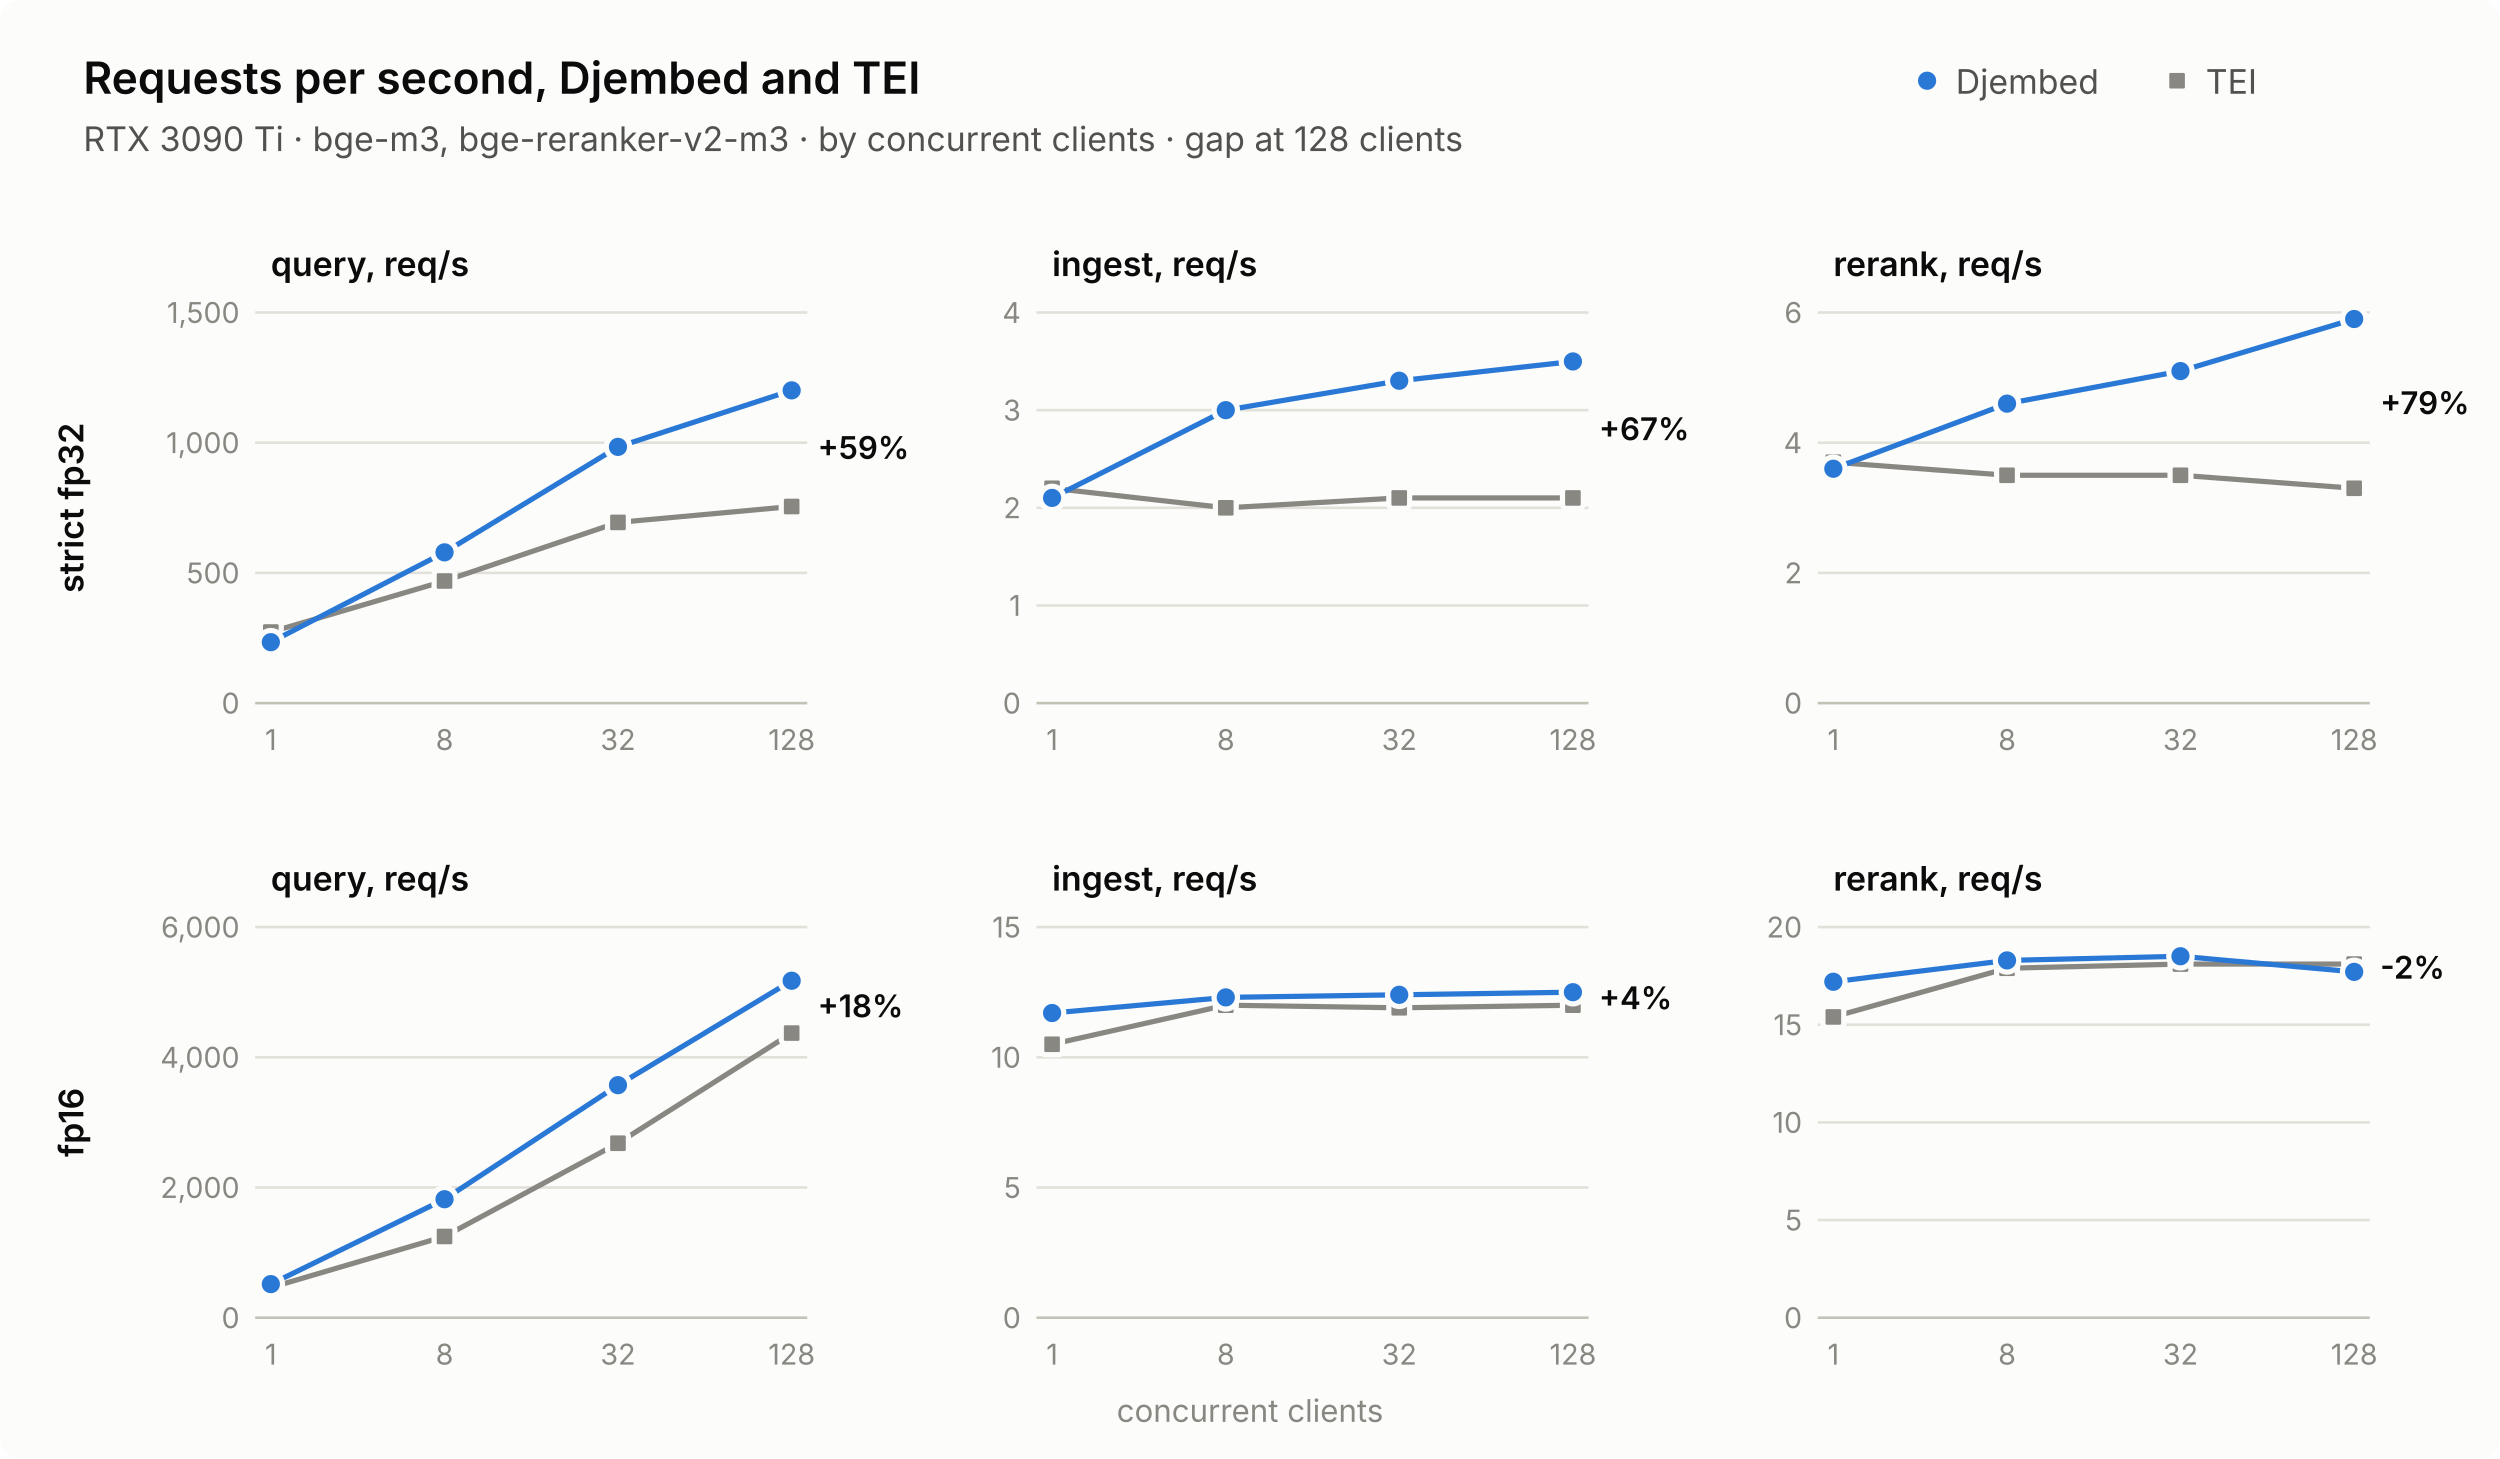
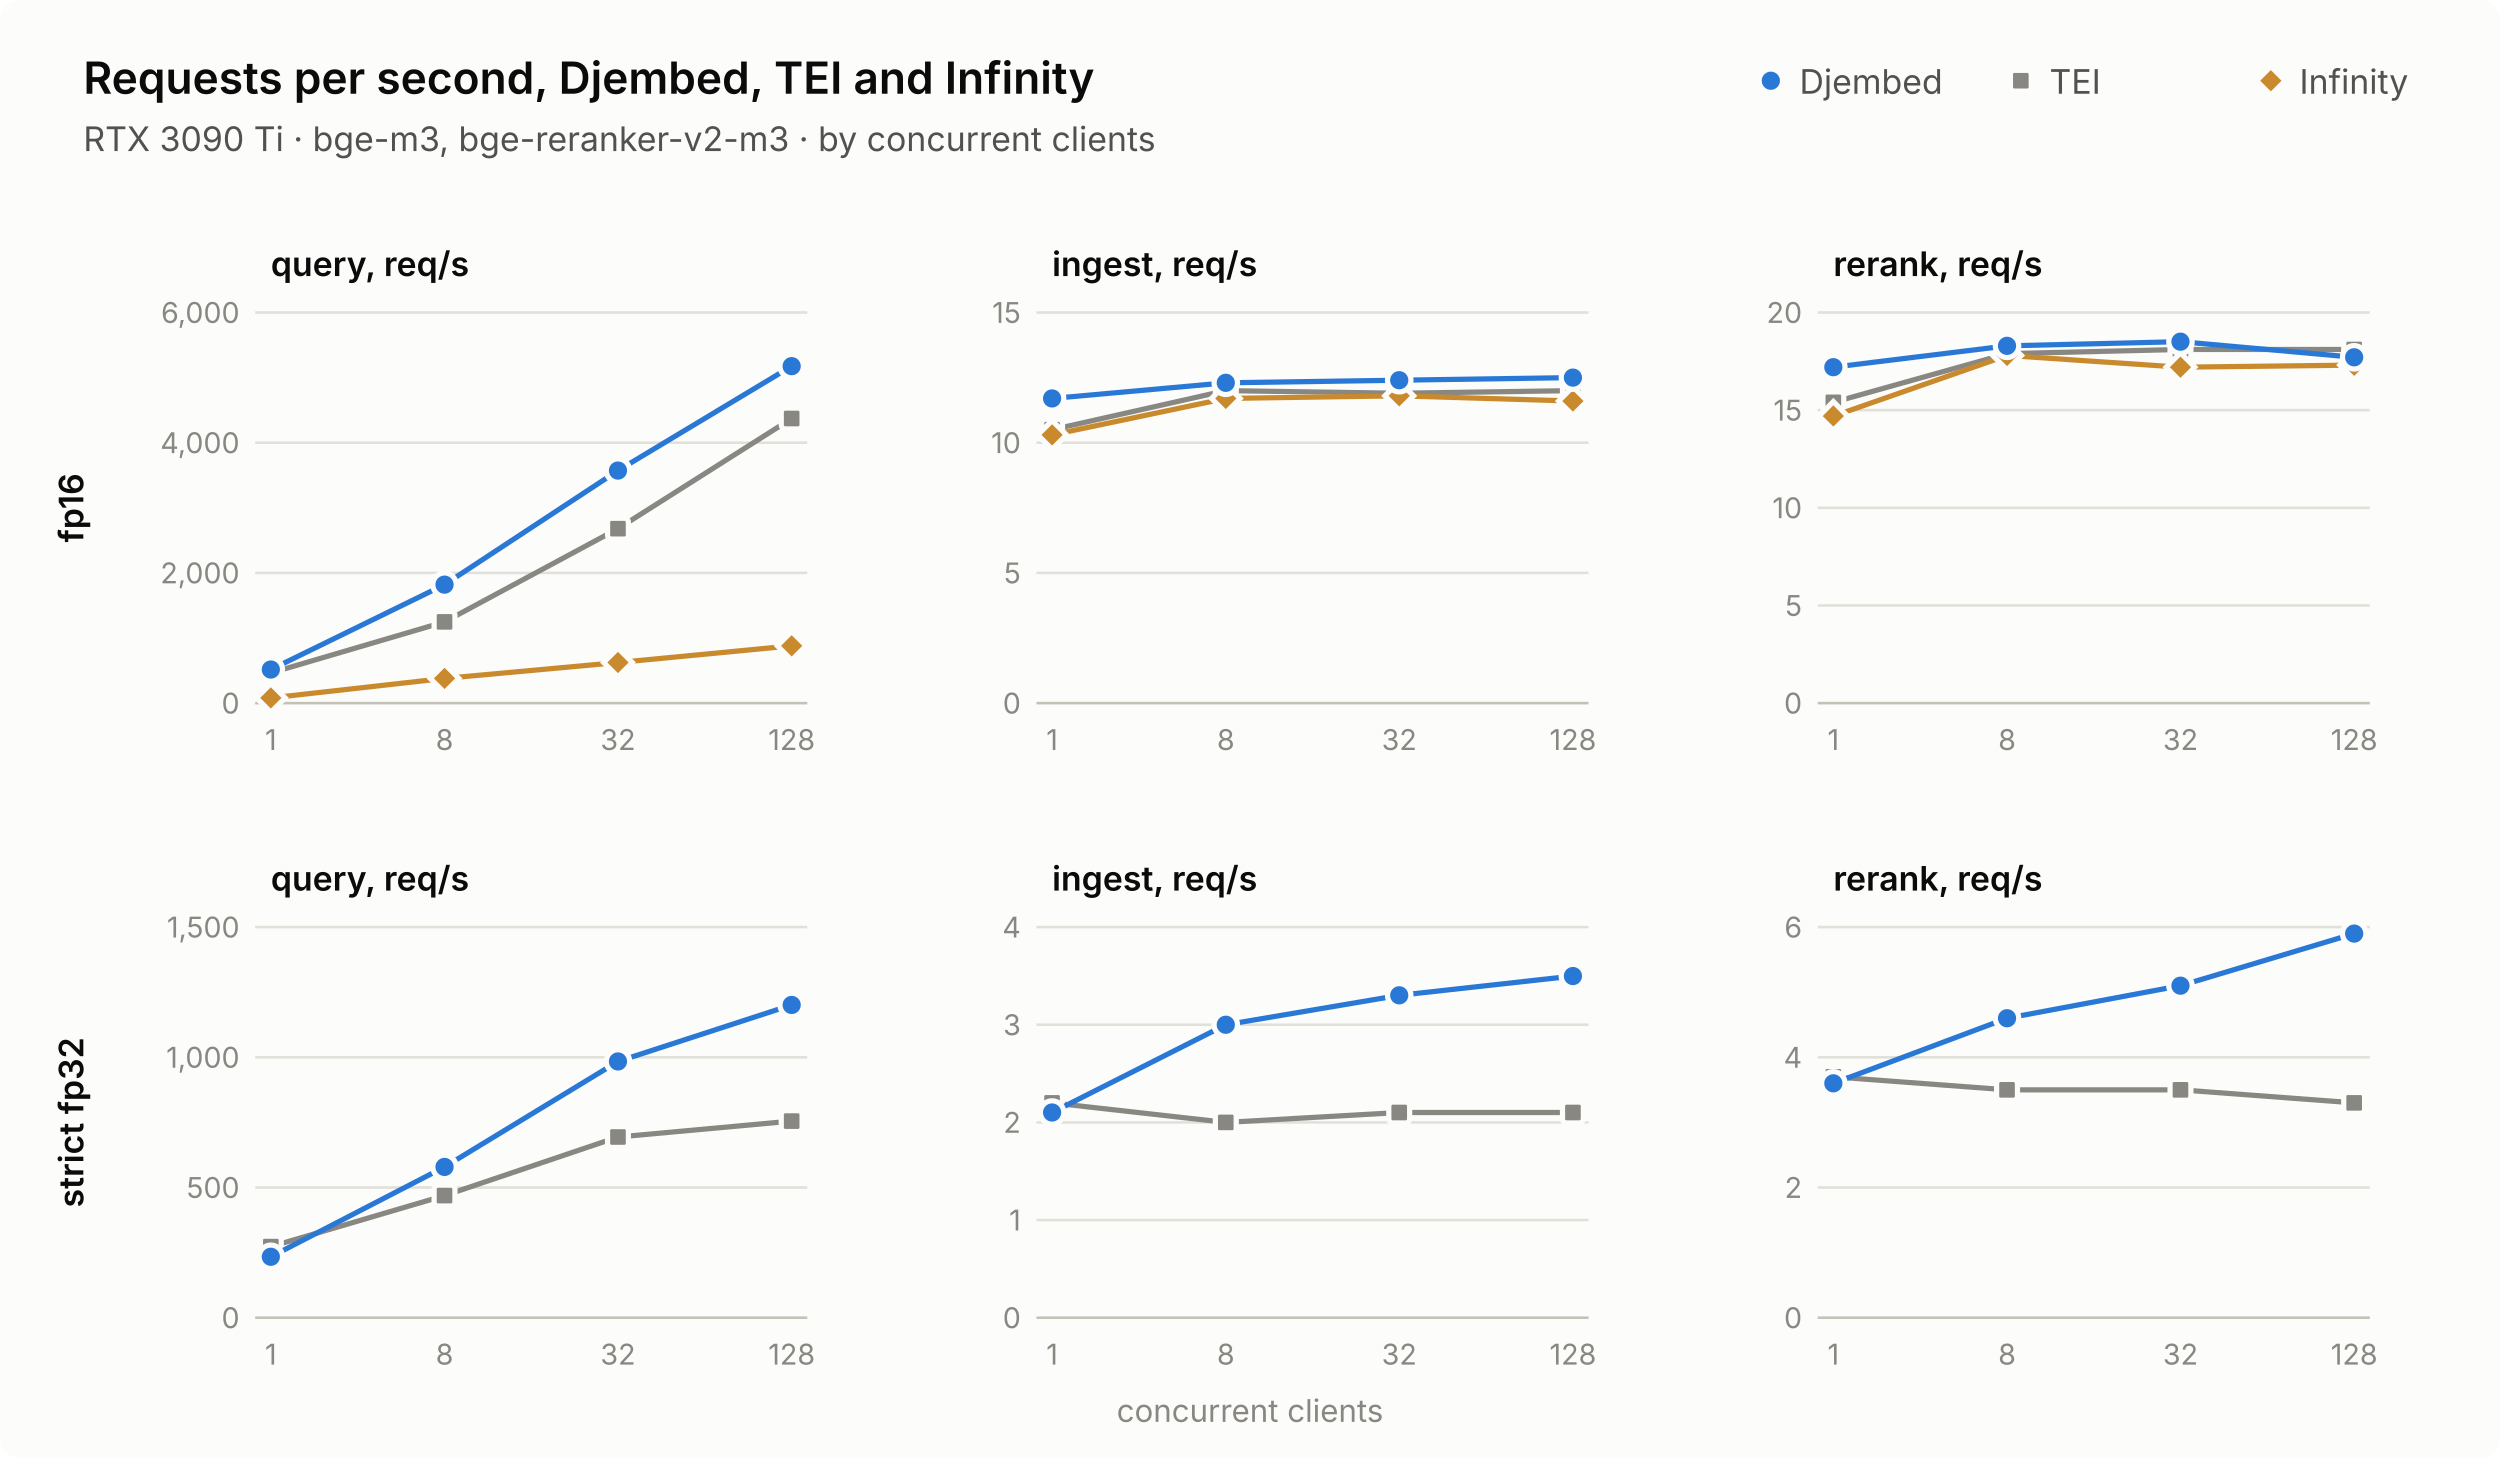
<svg xmlns="http://www.w3.org/2000/svg" width="960" height="560" viewBox="0 0 960 560" role="img" aria-labelledby="title desc">
  <rect width="960" height="560" rx="8" fill="#fcfcfb" />
-   <text x="32" y="36" font-family="system-ui, -apple-system, Segoe UI, sans-serif" font-size="17" font-weight="600" fill="#0b0b0b">Requests per second, Djembed and TEI</text>
-   <text x="32" y="58" font-family="system-ui, -apple-system, Segoe UI, sans-serif" font-size="13" fill="#52514e">RTX 3090 Ti · bge-m3, bge-reranker-v2-m3 · by concurrent clients · gap at 128 clients</text>
-   <circle cx="740.0" cy="31.0" r="4.5" fill="#2a78d6" stroke="#fcfcfb" stroke-width="2" />
-   <text x="751" y="36" font-family="system-ui, -apple-system, Segoe UI, sans-serif" font-size="13" fill="#52514e">Djembed</text>
-   <rect x="832.0" y="27.0" width="8" height="8" rx="1.5" fill="#898781" stroke="#fcfcfb" stroke-width="2" />
-   <text x="847" y="36" font-family="system-ui, -apple-system, Segoe UI, sans-serif" font-size="13" fill="#52514e">TEI</text>
-   <text x="32" y="195.0" font-family="system-ui, -apple-system, Segoe UI, sans-serif" font-size="13" font-weight="600" fill="#0b0b0b" transform="rotate(-90 32 195.0)" text-anchor="middle">strict fp32</text>
+   <text x="32" y="36" font-family="system-ui, -apple-system, Segoe UI, sans-serif" font-size="17" font-weight="600" fill="#0b0b0b">Requests per second, Djembed, TEI and Infinity</text>
+   <text x="32" y="58" font-family="system-ui, -apple-system, Segoe UI, sans-serif" font-size="13" fill="#52514e">RTX 3090 Ti · bge-m3, bge-reranker-v2-m3 · by concurrent clients</text>
+   <circle cx="680.0" cy="31.0" r="4.5" fill="#2a78d6" stroke="#fcfcfb" stroke-width="2" />
+   <text x="691" y="36" font-family="system-ui, -apple-system, Segoe UI, sans-serif" font-size="13" fill="#52514e">Djembed</text>
+   <rect x="772.0" y="27.0" width="8" height="8" rx="1.5" fill="#898781" stroke="#fcfcfb" stroke-width="2" />
+   <text x="787" y="36" font-family="system-ui, -apple-system, Segoe UI, sans-serif" font-size="13" fill="#52514e">TEI</text>
+   <path d="M872.0 25.5 L877.5 31.0 L872.0 36.5 L866.5 31.0 Z" fill="#c98a2e" stroke="#fcfcfb" stroke-width="2" />
+   <text x="883" y="36" font-family="system-ui, -apple-system, Segoe UI, sans-serif" font-size="13" fill="#52514e">Infinity</text>
+   <text x="32" y="195.0" font-family="system-ui, -apple-system, Segoe UI, sans-serif" font-size="13" font-weight="600" fill="#0b0b0b" transform="rotate(-90 32 195.0)" text-anchor="middle">fp16</text>
  <text x="104" y="106" font-family="system-ui, -apple-system, Segoe UI, sans-serif" font-size="13" font-weight="600" fill="#0b0b0b">query, req/s</text>
  <line x1="98" x2="310" y1="270.0" y2="270.0" stroke="#c3c2b7" stroke-width="1" />
  <text x="92" y="274.0" font-family="system-ui, -apple-system, Segoe UI, sans-serif" font-size="11" text-anchor="end" fill="#898781" style="font-variant-numeric: tabular-nums">0</text>
  <line x1="98" x2="310" y1="220.0" y2="220.0" stroke="#e1e0d9" stroke-width="1" />
-   <text x="92" y="224.0" font-family="system-ui, -apple-system, Segoe UI, sans-serif" font-size="11" text-anchor="end" fill="#898781" style="font-variant-numeric: tabular-nums">500</text>
+   <text x="92" y="224.0" font-family="system-ui, -apple-system, Segoe UI, sans-serif" font-size="11" text-anchor="end" fill="#898781" style="font-variant-numeric: tabular-nums">2,000</text>
  <line x1="98" x2="310" y1="170.0" y2="170.0" stroke="#e1e0d9" stroke-width="1" />
-   <text x="92" y="174.0" font-family="system-ui, -apple-system, Segoe UI, sans-serif" font-size="11" text-anchor="end" fill="#898781" style="font-variant-numeric: tabular-nums">1,000</text>
+   <text x="92" y="174.0" font-family="system-ui, -apple-system, Segoe UI, sans-serif" font-size="11" text-anchor="end" fill="#898781" style="font-variant-numeric: tabular-nums">4,000</text>
  <line x1="98" x2="310" y1="120.0" y2="120.0" stroke="#e1e0d9" stroke-width="1" />
-   <text x="92" y="124.0" font-family="system-ui, -apple-system, Segoe UI, sans-serif" font-size="11" text-anchor="end" fill="#898781" style="font-variant-numeric: tabular-nums">1,500</text>
+   <text x="92" y="124.0" font-family="system-ui, -apple-system, Segoe UI, sans-serif" font-size="11" text-anchor="end" fill="#898781" style="font-variant-numeric: tabular-nums">6,000</text>
  <text x="104.0" y="288" font-family="system-ui, -apple-system, Segoe UI, sans-serif" font-size="11" text-anchor="middle" fill="#898781" style="font-variant-numeric: tabular-nums">1</text>
  <text x="170.7" y="288" font-family="system-ui, -apple-system, Segoe UI, sans-serif" font-size="11" text-anchor="middle" fill="#898781" style="font-variant-numeric: tabular-nums">8</text>
  <text x="237.3" y="288" font-family="system-ui, -apple-system, Segoe UI, sans-serif" font-size="11" text-anchor="middle" fill="#898781" style="font-variant-numeric: tabular-nums">32</text>
  <text x="304.0" y="288" font-family="system-ui, -apple-system, Segoe UI, sans-serif" font-size="11" text-anchor="middle" fill="#898781" style="font-variant-numeric: tabular-nums">128</text>
-   <polyline points="104.0,242.7 170.7,223.1 237.3,200.6 304.0,194.5" fill="none" stroke="#898781" stroke-width="2" stroke-linejoin="round" stroke-linecap="round" />
-   <rect x="100.0" y="238.7" width="8" height="8" rx="1.5" fill="#898781" stroke="#fcfcfb" stroke-width="2" />
-   <rect x="166.7" y="219.1" width="8" height="8" rx="1.5" fill="#898781" stroke="#fcfcfb" stroke-width="2" />
-   <rect x="233.3" y="196.6" width="8" height="8" rx="1.5" fill="#898781" stroke="#fcfcfb" stroke-width="2" />
-   <rect x="300.0" y="190.5" width="8" height="8" rx="1.5" fill="#898781" stroke="#fcfcfb" stroke-width="2" />
-   <polyline points="104.0,246.6 170.7,212.1 237.3,171.6 304.0,149.9" fill="none" stroke="#2a78d6" stroke-width="2" stroke-linejoin="round" stroke-linecap="round" />
-   <circle cx="104.0" cy="246.6" r="4.5" fill="#2a78d6" stroke="#fcfcfb" stroke-width="2" />
-   <circle cx="170.7" cy="212.1" r="4.5" fill="#2a78d6" stroke="#fcfcfb" stroke-width="2" />
-   <circle cx="237.3" cy="171.6" r="4.5" fill="#2a78d6" stroke="#fcfcfb" stroke-width="2" />
-   <circle cx="304.0" cy="149.9" r="4.5" fill="#2a78d6" stroke="#fcfcfb" stroke-width="2" />
-   <text x="314" y="176.2" font-family="system-ui, -apple-system, Segoe UI, sans-serif" font-size="12" font-weight="600" fill="#0b0b0b" style="font-variant-numeric: tabular-nums">+59%</text>
+   <polyline points="104.0,258.4 170.7,238.8 237.3,203.0 304.0,160.7" fill="none" stroke="#898781" stroke-width="2" stroke-linejoin="round" stroke-linecap="round" />
+   <rect x="100.0" y="254.4" width="8" height="8" rx="1.5" fill="#898781" stroke="#fcfcfb" stroke-width="2" />
+   <rect x="166.7" y="234.8" width="8" height="8" rx="1.5" fill="#898781" stroke="#fcfcfb" stroke-width="2" />
+   <rect x="233.3" y="199.0" width="8" height="8" rx="1.5" fill="#898781" stroke="#fcfcfb" stroke-width="2" />
+   <rect x="300.0" y="156.7" width="8" height="8" rx="1.5" fill="#898781" stroke="#fcfcfb" stroke-width="2" />
+   <polyline points="104.0,268.0 170.7,260.5 237.3,254.4 304.0,248.0" fill="none" stroke="#c98a2e" stroke-width="2" stroke-linejoin="round" stroke-linecap="round" />
+   <path d="M104.0 262.5 L109.5 268.0 L104.0 273.5 L98.5 268.0 Z" fill="#c98a2e" stroke="#fcfcfb" stroke-width="2" />
+   <path d="M170.7 255.0 L176.2 260.5 L170.7 266.0 L165.2 260.5 Z" fill="#c98a2e" stroke="#fcfcfb" stroke-width="2" />
+   <path d="M237.3 248.9 L242.8 254.4 L237.3 259.9 L231.8 254.4 Z" fill="#c98a2e" stroke="#fcfcfb" stroke-width="2" />
+   <path d="M304.0 242.5 L309.5 248.0 L304.0 253.5 L298.5 248.0 Z" fill="#c98a2e" stroke="#fcfcfb" stroke-width="2" />
+   <polyline points="104.0,257.1 170.7,224.5 237.3,180.7 304.0,140.6" fill="none" stroke="#2a78d6" stroke-width="2" stroke-linejoin="round" stroke-linecap="round" />
+   <circle cx="104.0" cy="257.1" r="4.5" fill="#2a78d6" stroke="#fcfcfb" stroke-width="2" />
+   <circle cx="170.7" cy="224.5" r="4.5" fill="#2a78d6" stroke="#fcfcfb" stroke-width="2" />
+   <circle cx="237.3" cy="180.7" r="4.5" fill="#2a78d6" stroke="#fcfcfb" stroke-width="2" />
+   <circle cx="304.0" cy="140.6" r="4.5" fill="#2a78d6" stroke="#fcfcfb" stroke-width="2" />
  <text x="404" y="106" font-family="system-ui, -apple-system, Segoe UI, sans-serif" font-size="13" font-weight="600" fill="#0b0b0b">ingest, req/s</text>
  <line x1="398" x2="610" y1="270.0" y2="270.0" stroke="#c3c2b7" stroke-width="1" />
  <text x="392" y="274.0" font-family="system-ui, -apple-system, Segoe UI, sans-serif" font-size="11" text-anchor="end" fill="#898781" style="font-variant-numeric: tabular-nums">0</text>
-   <line x1="398" x2="610" y1="232.5" y2="232.5" stroke="#e1e0d9" stroke-width="1" />
-   <text x="392" y="236.5" font-family="system-ui, -apple-system, Segoe UI, sans-serif" font-size="11" text-anchor="end" fill="#898781" style="font-variant-numeric: tabular-nums">1</text>
-   <line x1="398" x2="610" y1="195.0" y2="195.0" stroke="#e1e0d9" stroke-width="1" />
-   <text x="392" y="199.0" font-family="system-ui, -apple-system, Segoe UI, sans-serif" font-size="11" text-anchor="end" fill="#898781" style="font-variant-numeric: tabular-nums">2</text>
-   <line x1="398" x2="610" y1="157.5" y2="157.5" stroke="#e1e0d9" stroke-width="1" />
-   <text x="392" y="161.5" font-family="system-ui, -apple-system, Segoe UI, sans-serif" font-size="11" text-anchor="end" fill="#898781" style="font-variant-numeric: tabular-nums">3</text>
+   <line x1="398" x2="610" y1="220.0" y2="220.0" stroke="#e1e0d9" stroke-width="1" />
+   <text x="392" y="224.0" font-family="system-ui, -apple-system, Segoe UI, sans-serif" font-size="11" text-anchor="end" fill="#898781" style="font-variant-numeric: tabular-nums">5</text>
+   <line x1="398" x2="610" y1="170.0" y2="170.0" stroke="#e1e0d9" stroke-width="1" />
+   <text x="392" y="174.0" font-family="system-ui, -apple-system, Segoe UI, sans-serif" font-size="11" text-anchor="end" fill="#898781" style="font-variant-numeric: tabular-nums">10</text>
  <line x1="398" x2="610" y1="120.0" y2="120.0" stroke="#e1e0d9" stroke-width="1" />
-   <text x="392" y="124.0" font-family="system-ui, -apple-system, Segoe UI, sans-serif" font-size="11" text-anchor="end" fill="#898781" style="font-variant-numeric: tabular-nums">4</text>
+   <text x="392" y="124.0" font-family="system-ui, -apple-system, Segoe UI, sans-serif" font-size="11" text-anchor="end" fill="#898781" style="font-variant-numeric: tabular-nums">15</text>
  <text x="404.0" y="288" font-family="system-ui, -apple-system, Segoe UI, sans-serif" font-size="11" text-anchor="middle" fill="#898781" style="font-variant-numeric: tabular-nums">1</text>
  <text x="470.7" y="288" font-family="system-ui, -apple-system, Segoe UI, sans-serif" font-size="11" text-anchor="middle" fill="#898781" style="font-variant-numeric: tabular-nums">8</text>
  <text x="537.3" y="288" font-family="system-ui, -apple-system, Segoe UI, sans-serif" font-size="11" text-anchor="middle" fill="#898781" style="font-variant-numeric: tabular-nums">32</text>
  <text x="604.0" y="288" font-family="system-ui, -apple-system, Segoe UI, sans-serif" font-size="11" text-anchor="middle" fill="#898781" style="font-variant-numeric: tabular-nums">128</text>
-   <polyline points="404.0,187.5 470.7,195.0 537.3,191.2 604.0,191.2" fill="none" stroke="#898781" stroke-width="2" stroke-linejoin="round" stroke-linecap="round" />
-   <rect x="400.0" y="183.5" width="8" height="8" rx="1.5" fill="#898781" stroke="#fcfcfb" stroke-width="2" />
-   <rect x="466.7" y="191.0" width="8" height="8" rx="1.5" fill="#898781" stroke="#fcfcfb" stroke-width="2" />
-   <rect x="533.3" y="187.2" width="8" height="8" rx="1.5" fill="#898781" stroke="#fcfcfb" stroke-width="2" />
-   <rect x="600.0" y="187.2" width="8" height="8" rx="1.5" fill="#898781" stroke="#fcfcfb" stroke-width="2" />
-   <polyline points="404.0,191.2 470.7,157.5 537.3,146.2 604.0,138.8" fill="none" stroke="#2a78d6" stroke-width="2" stroke-linejoin="round" stroke-linecap="round" />
-   <circle cx="404.0" cy="191.2" r="4.5" fill="#2a78d6" stroke="#fcfcfb" stroke-width="2" />
-   <circle cx="470.7" cy="157.5" r="4.5" fill="#2a78d6" stroke="#fcfcfb" stroke-width="2" />
-   <circle cx="537.3" cy="146.2" r="4.5" fill="#2a78d6" stroke="#fcfcfb" stroke-width="2" />
-   <circle cx="604.0" cy="138.8" r="4.5" fill="#2a78d6" stroke="#fcfcfb" stroke-width="2" />
-   <text x="614" y="169.0" font-family="system-ui, -apple-system, Segoe UI, sans-serif" font-size="12" font-weight="600" fill="#0b0b0b" style="font-variant-numeric: tabular-nums">+67%</text>
+   <polyline points="404.0,165.0 470.7,150.0 537.3,151.0 604.0,150.0" fill="none" stroke="#898781" stroke-width="2" stroke-linejoin="round" stroke-linecap="round" />
+   <rect x="400.0" y="161.0" width="8" height="8" rx="1.5" fill="#898781" stroke="#fcfcfb" stroke-width="2" />
+   <rect x="466.7" y="146.0" width="8" height="8" rx="1.5" fill="#898781" stroke="#fcfcfb" stroke-width="2" />
+   <rect x="533.3" y="147.0" width="8" height="8" rx="1.5" fill="#898781" stroke="#fcfcfb" stroke-width="2" />
+   <rect x="600.0" y="146.0" width="8" height="8" rx="1.5" fill="#898781" stroke="#fcfcfb" stroke-width="2" />
+   <polyline points="404.0,167.0 470.7,153.0 537.3,152.0 604.0,154.0" fill="none" stroke="#c98a2e" stroke-width="2" stroke-linejoin="round" stroke-linecap="round" />
+   <path d="M404.0 161.5 L409.5 167.0 L404.0 172.5 L398.5 167.0 Z" fill="#c98a2e" stroke="#fcfcfb" stroke-width="2" />
+   <path d="M470.7 147.5 L476.2 153.0 L470.7 158.5 L465.2 153.0 Z" fill="#c98a2e" stroke="#fcfcfb" stroke-width="2" />
+   <path d="M537.3 146.5 L542.8 152.0 L537.3 157.5 L531.8 152.0 Z" fill="#c98a2e" stroke="#fcfcfb" stroke-width="2" />
+   <path d="M604.0 148.5 L609.5 154.0 L604.0 159.5 L598.5 154.0 Z" fill="#c98a2e" stroke="#fcfcfb" stroke-width="2" />
+   <polyline points="404.0,153.0 470.7,147.0 537.3,146.0 604.0,145.0" fill="none" stroke="#2a78d6" stroke-width="2" stroke-linejoin="round" stroke-linecap="round" />
+   <circle cx="404.0" cy="153.0" r="4.5" fill="#2a78d6" stroke="#fcfcfb" stroke-width="2" />
+   <circle cx="470.7" cy="147.0" r="4.5" fill="#2a78d6" stroke="#fcfcfb" stroke-width="2" />
+   <circle cx="537.3" cy="146.0" r="4.5" fill="#2a78d6" stroke="#fcfcfb" stroke-width="2" />
+   <circle cx="604.0" cy="145.0" r="4.5" fill="#2a78d6" stroke="#fcfcfb" stroke-width="2" />
  <text x="704" y="106" font-family="system-ui, -apple-system, Segoe UI, sans-serif" font-size="13" font-weight="600" fill="#0b0b0b">rerank, req/s</text>
  <line x1="698" x2="910" y1="270.0" y2="270.0" stroke="#c3c2b7" stroke-width="1" />
  <text x="692" y="274.0" font-family="system-ui, -apple-system, Segoe UI, sans-serif" font-size="11" text-anchor="end" fill="#898781" style="font-variant-numeric: tabular-nums">0</text>
-   <line x1="698" x2="910" y1="220.0" y2="220.0" stroke="#e1e0d9" stroke-width="1" />
-   <text x="692" y="224.0" font-family="system-ui, -apple-system, Segoe UI, sans-serif" font-size="11" text-anchor="end" fill="#898781" style="font-variant-numeric: tabular-nums">2</text>
-   <line x1="698" x2="910" y1="170.0" y2="170.0" stroke="#e1e0d9" stroke-width="1" />
-   <text x="692" y="174.0" font-family="system-ui, -apple-system, Segoe UI, sans-serif" font-size="11" text-anchor="end" fill="#898781" style="font-variant-numeric: tabular-nums">4</text>
+   <line x1="698" x2="910" y1="232.5" y2="232.5" stroke="#e1e0d9" stroke-width="1" />
+   <text x="692" y="236.5" font-family="system-ui, -apple-system, Segoe UI, sans-serif" font-size="11" text-anchor="end" fill="#898781" style="font-variant-numeric: tabular-nums">5</text>
+   <line x1="698" x2="910" y1="195.0" y2="195.0" stroke="#e1e0d9" stroke-width="1" />
+   <text x="692" y="199.0" font-family="system-ui, -apple-system, Segoe UI, sans-serif" font-size="11" text-anchor="end" fill="#898781" style="font-variant-numeric: tabular-nums">10</text>
+   <line x1="698" x2="910" y1="157.5" y2="157.5" stroke="#e1e0d9" stroke-width="1" />
+   <text x="692" y="161.5" font-family="system-ui, -apple-system, Segoe UI, sans-serif" font-size="11" text-anchor="end" fill="#898781" style="font-variant-numeric: tabular-nums">15</text>
  <line x1="698" x2="910" y1="120.0" y2="120.0" stroke="#e1e0d9" stroke-width="1" />
-   <text x="692" y="124.0" font-family="system-ui, -apple-system, Segoe UI, sans-serif" font-size="11" text-anchor="end" fill="#898781" style="font-variant-numeric: tabular-nums">6</text>
+   <text x="692" y="124.0" font-family="system-ui, -apple-system, Segoe UI, sans-serif" font-size="11" text-anchor="end" fill="#898781" style="font-variant-numeric: tabular-nums">20</text>
  <text x="704.0" y="288" font-family="system-ui, -apple-system, Segoe UI, sans-serif" font-size="11" text-anchor="middle" fill="#898781" style="font-variant-numeric: tabular-nums">1</text>
  <text x="770.7" y="288" font-family="system-ui, -apple-system, Segoe UI, sans-serif" font-size="11" text-anchor="middle" fill="#898781" style="font-variant-numeric: tabular-nums">8</text>
  <text x="837.3" y="288" font-family="system-ui, -apple-system, Segoe UI, sans-serif" font-size="11" text-anchor="middle" fill="#898781" style="font-variant-numeric: tabular-nums">32</text>
  <text x="904.0" y="288" font-family="system-ui, -apple-system, Segoe UI, sans-serif" font-size="11" text-anchor="middle" fill="#898781" style="font-variant-numeric: tabular-nums">128</text>
-   <polyline points="704.0,177.5 770.7,182.5 837.3,182.5 904.0,187.5" fill="none" stroke="#898781" stroke-width="2" stroke-linejoin="round" stroke-linecap="round" />
-   <rect x="700.0" y="173.5" width="8" height="8" rx="1.5" fill="#898781" stroke="#fcfcfb" stroke-width="2" />
-   <rect x="766.7" y="178.5" width="8" height="8" rx="1.5" fill="#898781" stroke="#fcfcfb" stroke-width="2" />
-   <rect x="833.3" y="178.5" width="8" height="8" rx="1.5" fill="#898781" stroke="#fcfcfb" stroke-width="2" />
-   <rect x="900.0" y="183.5" width="8" height="8" rx="1.5" fill="#898781" stroke="#fcfcfb" stroke-width="2" />
-   <polyline points="704.0,180.0 770.7,155.0 837.3,142.5 904.0,122.5" fill="none" stroke="#2a78d6" stroke-width="2" stroke-linejoin="round" stroke-linecap="round" />
-   <circle cx="704.0" cy="180.0" r="4.5" fill="#2a78d6" stroke="#fcfcfb" stroke-width="2" />
-   <circle cx="770.7" cy="155.0" r="4.5" fill="#2a78d6" stroke="#fcfcfb" stroke-width="2" />
-   <circle cx="837.3" cy="142.5" r="4.5" fill="#2a78d6" stroke="#fcfcfb" stroke-width="2" />
-   <circle cx="904.0" cy="122.5" r="4.5" fill="#2a78d6" stroke="#fcfcfb" stroke-width="2" />
-   <text x="914" y="159.0" font-family="system-ui, -apple-system, Segoe UI, sans-serif" font-size="12" font-weight="600" fill="#0b0b0b" style="font-variant-numeric: tabular-nums">+79%</text>
-   <text x="32" y="431.0" font-family="system-ui, -apple-system, Segoe UI, sans-serif" font-size="13" font-weight="600" fill="#0b0b0b" transform="rotate(-90 32 431.0)" text-anchor="middle">fp16</text>
+   <polyline points="704.0,154.5 770.7,135.8 837.3,134.2 904.0,134.2" fill="none" stroke="#898781" stroke-width="2" stroke-linejoin="round" stroke-linecap="round" />
+   <rect x="700.0" y="150.5" width="8" height="8" rx="1.5" fill="#898781" stroke="#fcfcfb" stroke-width="2" />
+   <rect x="766.7" y="131.8" width="8" height="8" rx="1.5" fill="#898781" stroke="#fcfcfb" stroke-width="2" />
+   <rect x="833.3" y="130.2" width="8" height="8" rx="1.5" fill="#898781" stroke="#fcfcfb" stroke-width="2" />
+   <rect x="900.0" y="130.2" width="8" height="8" rx="1.5" fill="#898781" stroke="#fcfcfb" stroke-width="2" />
+   <polyline points="704.0,159.8 770.7,136.5 837.3,141.0 904.0,140.2" fill="none" stroke="#c98a2e" stroke-width="2" stroke-linejoin="round" stroke-linecap="round" />
+   <path d="M704.0 154.2 L709.5 159.8 L704.0 165.2 L698.5 159.8 Z" fill="#c98a2e" stroke="#fcfcfb" stroke-width="2" />
+   <path d="M770.7 131.0 L776.2 136.5 L770.7 142.0 L765.2 136.5 Z" fill="#c98a2e" stroke="#fcfcfb" stroke-width="2" />
+   <path d="M837.3 135.5 L842.8 141.0 L837.3 146.5 L831.8 141.0 Z" fill="#c98a2e" stroke="#fcfcfb" stroke-width="2" />
+   <path d="M904.0 134.8 L909.5 140.2 L904.0 145.8 L898.5 140.2 Z" fill="#c98a2e" stroke="#fcfcfb" stroke-width="2" />
+   <polyline points="704.0,141.0 770.7,132.8 837.3,131.2 904.0,137.2" fill="none" stroke="#2a78d6" stroke-width="2" stroke-linejoin="round" stroke-linecap="round" />
+   <circle cx="704.0" cy="141.0" r="4.5" fill="#2a78d6" stroke="#fcfcfb" stroke-width="2" />
+   <circle cx="770.7" cy="132.8" r="4.5" fill="#2a78d6" stroke="#fcfcfb" stroke-width="2" />
+   <circle cx="837.3" cy="131.2" r="4.5" fill="#2a78d6" stroke="#fcfcfb" stroke-width="2" />
+   <circle cx="904.0" cy="137.2" r="4.5" fill="#2a78d6" stroke="#fcfcfb" stroke-width="2" />
+   <text x="32" y="431.0" font-family="system-ui, -apple-system, Segoe UI, sans-serif" font-size="13" font-weight="600" fill="#0b0b0b" transform="rotate(-90 32 431.0)" text-anchor="middle">strict fp32</text>
  <text x="104" y="342" font-family="system-ui, -apple-system, Segoe UI, sans-serif" font-size="13" font-weight="600" fill="#0b0b0b">query, req/s</text>
  <line x1="98" x2="310" y1="506.0" y2="506.0" stroke="#c3c2b7" stroke-width="1" />
  <text x="92" y="510.0" font-family="system-ui, -apple-system, Segoe UI, sans-serif" font-size="11" text-anchor="end" fill="#898781" style="font-variant-numeric: tabular-nums">0</text>
  <line x1="98" x2="310" y1="456.0" y2="456.0" stroke="#e1e0d9" stroke-width="1" />
-   <text x="92" y="460.0" font-family="system-ui, -apple-system, Segoe UI, sans-serif" font-size="11" text-anchor="end" fill="#898781" style="font-variant-numeric: tabular-nums">2,000</text>
+   <text x="92" y="460.0" font-family="system-ui, -apple-system, Segoe UI, sans-serif" font-size="11" text-anchor="end" fill="#898781" style="font-variant-numeric: tabular-nums">500</text>
  <line x1="98" x2="310" y1="406.0" y2="406.0" stroke="#e1e0d9" stroke-width="1" />
-   <text x="92" y="410.0" font-family="system-ui, -apple-system, Segoe UI, sans-serif" font-size="11" text-anchor="end" fill="#898781" style="font-variant-numeric: tabular-nums">4,000</text>
+   <text x="92" y="410.0" font-family="system-ui, -apple-system, Segoe UI, sans-serif" font-size="11" text-anchor="end" fill="#898781" style="font-variant-numeric: tabular-nums">1,000</text>
  <line x1="98" x2="310" y1="356.0" y2="356.0" stroke="#e1e0d9" stroke-width="1" />
-   <text x="92" y="360.0" font-family="system-ui, -apple-system, Segoe UI, sans-serif" font-size="11" text-anchor="end" fill="#898781" style="font-variant-numeric: tabular-nums">6,000</text>
+   <text x="92" y="360.0" font-family="system-ui, -apple-system, Segoe UI, sans-serif" font-size="11" text-anchor="end" fill="#898781" style="font-variant-numeric: tabular-nums">1,500</text>
  <text x="104.0" y="524" font-family="system-ui, -apple-system, Segoe UI, sans-serif" font-size="11" text-anchor="middle" fill="#898781" style="font-variant-numeric: tabular-nums">1</text>
  <text x="170.7" y="524" font-family="system-ui, -apple-system, Segoe UI, sans-serif" font-size="11" text-anchor="middle" fill="#898781" style="font-variant-numeric: tabular-nums">8</text>
  <text x="237.3" y="524" font-family="system-ui, -apple-system, Segoe UI, sans-serif" font-size="11" text-anchor="middle" fill="#898781" style="font-variant-numeric: tabular-nums">32</text>
  <text x="304.0" y="524" font-family="system-ui, -apple-system, Segoe UI, sans-serif" font-size="11" text-anchor="middle" fill="#898781" style="font-variant-numeric: tabular-nums">128</text>
-   <polyline points="104.0,494.4 170.7,474.8 237.3,439.0 304.0,396.7" fill="none" stroke="#898781" stroke-width="2" stroke-linejoin="round" stroke-linecap="round" />
-   <rect x="100.0" y="490.4" width="8" height="8" rx="1.5" fill="#898781" stroke="#fcfcfb" stroke-width="2" />
-   <rect x="166.7" y="470.8" width="8" height="8" rx="1.5" fill="#898781" stroke="#fcfcfb" stroke-width="2" />
-   <rect x="233.3" y="435.0" width="8" height="8" rx="1.5" fill="#898781" stroke="#fcfcfb" stroke-width="2" />
-   <rect x="300.0" y="392.7" width="8" height="8" rx="1.5" fill="#898781" stroke="#fcfcfb" stroke-width="2" />
-   <polyline points="104.0,493.1 170.7,460.5 237.3,416.7 304.0,376.6" fill="none" stroke="#2a78d6" stroke-width="2" stroke-linejoin="round" stroke-linecap="round" />
-   <circle cx="104.0" cy="493.1" r="4.5" fill="#2a78d6" stroke="#fcfcfb" stroke-width="2" />
-   <circle cx="170.7" cy="460.5" r="4.5" fill="#2a78d6" stroke="#fcfcfb" stroke-width="2" />
-   <circle cx="237.3" cy="416.7" r="4.5" fill="#2a78d6" stroke="#fcfcfb" stroke-width="2" />
-   <circle cx="304.0" cy="376.6" r="4.5" fill="#2a78d6" stroke="#fcfcfb" stroke-width="2" />
-   <text x="314" y="390.6" font-family="system-ui, -apple-system, Segoe UI, sans-serif" font-size="12" font-weight="600" fill="#0b0b0b" style="font-variant-numeric: tabular-nums">+18%</text>
+   <polyline points="104.0,478.7 170.7,459.1 237.3,436.6 304.0,430.5" fill="none" stroke="#898781" stroke-width="2" stroke-linejoin="round" stroke-linecap="round" />
+   <rect x="100.0" y="474.7" width="8" height="8" rx="1.5" fill="#898781" stroke="#fcfcfb" stroke-width="2" />
+   <rect x="166.7" y="455.1" width="8" height="8" rx="1.5" fill="#898781" stroke="#fcfcfb" stroke-width="2" />
+   <rect x="233.3" y="432.6" width="8" height="8" rx="1.5" fill="#898781" stroke="#fcfcfb" stroke-width="2" />
+   <rect x="300.0" y="426.5" width="8" height="8" rx="1.5" fill="#898781" stroke="#fcfcfb" stroke-width="2" />
+   <polyline points="104.0,482.6 170.7,448.1 237.3,407.6 304.0,385.9" fill="none" stroke="#2a78d6" stroke-width="2" stroke-linejoin="round" stroke-linecap="round" />
+   <circle cx="104.0" cy="482.6" r="4.5" fill="#2a78d6" stroke="#fcfcfb" stroke-width="2" />
+   <circle cx="170.7" cy="448.1" r="4.5" fill="#2a78d6" stroke="#fcfcfb" stroke-width="2" />
+   <circle cx="237.3" cy="407.6" r="4.5" fill="#2a78d6" stroke="#fcfcfb" stroke-width="2" />
+   <circle cx="304.0" cy="385.9" r="4.5" fill="#2a78d6" stroke="#fcfcfb" stroke-width="2" />
  <text x="404" y="342" font-family="system-ui, -apple-system, Segoe UI, sans-serif" font-size="13" font-weight="600" fill="#0b0b0b">ingest, req/s</text>
  <line x1="398" x2="610" y1="506.0" y2="506.0" stroke="#c3c2b7" stroke-width="1" />
  <text x="392" y="510.0" font-family="system-ui, -apple-system, Segoe UI, sans-serif" font-size="11" text-anchor="end" fill="#898781" style="font-variant-numeric: tabular-nums">0</text>
-   <line x1="398" x2="610" y1="456.0" y2="456.0" stroke="#e1e0d9" stroke-width="1" />
-   <text x="392" y="460.0" font-family="system-ui, -apple-system, Segoe UI, sans-serif" font-size="11" text-anchor="end" fill="#898781" style="font-variant-numeric: tabular-nums">5</text>
-   <line x1="398" x2="610" y1="406.0" y2="406.0" stroke="#e1e0d9" stroke-width="1" />
-   <text x="392" y="410.0" font-family="system-ui, -apple-system, Segoe UI, sans-serif" font-size="11" text-anchor="end" fill="#898781" style="font-variant-numeric: tabular-nums">10</text>
+   <line x1="398" x2="610" y1="468.5" y2="468.5" stroke="#e1e0d9" stroke-width="1" />
+   <text x="392" y="472.5" font-family="system-ui, -apple-system, Segoe UI, sans-serif" font-size="11" text-anchor="end" fill="#898781" style="font-variant-numeric: tabular-nums">1</text>
+   <line x1="398" x2="610" y1="431.0" y2="431.0" stroke="#e1e0d9" stroke-width="1" />
+   <text x="392" y="435.0" font-family="system-ui, -apple-system, Segoe UI, sans-serif" font-size="11" text-anchor="end" fill="#898781" style="font-variant-numeric: tabular-nums">2</text>
+   <line x1="398" x2="610" y1="393.5" y2="393.5" stroke="#e1e0d9" stroke-width="1" />
+   <text x="392" y="397.5" font-family="system-ui, -apple-system, Segoe UI, sans-serif" font-size="11" text-anchor="end" fill="#898781" style="font-variant-numeric: tabular-nums">3</text>
  <line x1="398" x2="610" y1="356.0" y2="356.0" stroke="#e1e0d9" stroke-width="1" />
-   <text x="392" y="360.0" font-family="system-ui, -apple-system, Segoe UI, sans-serif" font-size="11" text-anchor="end" fill="#898781" style="font-variant-numeric: tabular-nums">15</text>
+   <text x="392" y="360.0" font-family="system-ui, -apple-system, Segoe UI, sans-serif" font-size="11" text-anchor="end" fill="#898781" style="font-variant-numeric: tabular-nums">4</text>
  <text x="404.0" y="524" font-family="system-ui, -apple-system, Segoe UI, sans-serif" font-size="11" text-anchor="middle" fill="#898781" style="font-variant-numeric: tabular-nums">1</text>
  <text x="470.7" y="524" font-family="system-ui, -apple-system, Segoe UI, sans-serif" font-size="11" text-anchor="middle" fill="#898781" style="font-variant-numeric: tabular-nums">8</text>
  <text x="537.3" y="524" font-family="system-ui, -apple-system, Segoe UI, sans-serif" font-size="11" text-anchor="middle" fill="#898781" style="font-variant-numeric: tabular-nums">32</text>
  <text x="604.0" y="524" font-family="system-ui, -apple-system, Segoe UI, sans-serif" font-size="11" text-anchor="middle" fill="#898781" style="font-variant-numeric: tabular-nums">128</text>
-   <polyline points="404.0,401.0 470.7,386.0 537.3,387.0 604.0,386.0" fill="none" stroke="#898781" stroke-width="2" stroke-linejoin="round" stroke-linecap="round" />
-   <rect x="400.0" y="397.0" width="8" height="8" rx="1.5" fill="#898781" stroke="#fcfcfb" stroke-width="2" />
-   <rect x="466.7" y="382.0" width="8" height="8" rx="1.5" fill="#898781" stroke="#fcfcfb" stroke-width="2" />
-   <rect x="533.3" y="383.0" width="8" height="8" rx="1.5" fill="#898781" stroke="#fcfcfb" stroke-width="2" />
-   <rect x="600.0" y="382.0" width="8" height="8" rx="1.5" fill="#898781" stroke="#fcfcfb" stroke-width="2" />
-   <polyline points="404.0,389.0 470.7,383.0 537.3,382.0 604.0,381.0" fill="none" stroke="#2a78d6" stroke-width="2" stroke-linejoin="round" stroke-linecap="round" />
-   <circle cx="404.0" cy="389.0" r="4.5" fill="#2a78d6" stroke="#fcfcfb" stroke-width="2" />
-   <circle cx="470.7" cy="383.0" r="4.5" fill="#2a78d6" stroke="#fcfcfb" stroke-width="2" />
-   <circle cx="537.3" cy="382.0" r="4.5" fill="#2a78d6" stroke="#fcfcfb" stroke-width="2" />
-   <circle cx="604.0" cy="381.0" r="4.5" fill="#2a78d6" stroke="#fcfcfb" stroke-width="2" />
-   <text x="614" y="387.5" font-family="system-ui, -apple-system, Segoe UI, sans-serif" font-size="12" font-weight="600" fill="#0b0b0b" style="font-variant-numeric: tabular-nums">+4%</text>
+   <polyline points="404.0,423.5 470.7,431.0 537.3,427.2 604.0,427.2" fill="none" stroke="#898781" stroke-width="2" stroke-linejoin="round" stroke-linecap="round" />
+   <rect x="400.0" y="419.5" width="8" height="8" rx="1.5" fill="#898781" stroke="#fcfcfb" stroke-width="2" />
+   <rect x="466.7" y="427.0" width="8" height="8" rx="1.5" fill="#898781" stroke="#fcfcfb" stroke-width="2" />
+   <rect x="533.3" y="423.2" width="8" height="8" rx="1.5" fill="#898781" stroke="#fcfcfb" stroke-width="2" />
+   <rect x="600.0" y="423.2" width="8" height="8" rx="1.5" fill="#898781" stroke="#fcfcfb" stroke-width="2" />
+   <polyline points="404.0,427.2 470.7,393.5 537.3,382.2 604.0,374.8" fill="none" stroke="#2a78d6" stroke-width="2" stroke-linejoin="round" stroke-linecap="round" />
+   <circle cx="404.0" cy="427.2" r="4.5" fill="#2a78d6" stroke="#fcfcfb" stroke-width="2" />
+   <circle cx="470.7" cy="393.5" r="4.5" fill="#2a78d6" stroke="#fcfcfb" stroke-width="2" />
+   <circle cx="537.3" cy="382.2" r="4.5" fill="#2a78d6" stroke="#fcfcfb" stroke-width="2" />
+   <circle cx="604.0" cy="374.8" r="4.5" fill="#2a78d6" stroke="#fcfcfb" stroke-width="2" />
  <text x="704" y="342" font-family="system-ui, -apple-system, Segoe UI, sans-serif" font-size="13" font-weight="600" fill="#0b0b0b">rerank, req/s</text>
  <line x1="698" x2="910" y1="506.0" y2="506.0" stroke="#c3c2b7" stroke-width="1" />
  <text x="692" y="510.0" font-family="system-ui, -apple-system, Segoe UI, sans-serif" font-size="11" text-anchor="end" fill="#898781" style="font-variant-numeric: tabular-nums">0</text>
-   <line x1="698" x2="910" y1="468.5" y2="468.5" stroke="#e1e0d9" stroke-width="1" />
-   <text x="692" y="472.5" font-family="system-ui, -apple-system, Segoe UI, sans-serif" font-size="11" text-anchor="end" fill="#898781" style="font-variant-numeric: tabular-nums">5</text>
-   <line x1="698" x2="910" y1="431.0" y2="431.0" stroke="#e1e0d9" stroke-width="1" />
-   <text x="692" y="435.0" font-family="system-ui, -apple-system, Segoe UI, sans-serif" font-size="11" text-anchor="end" fill="#898781" style="font-variant-numeric: tabular-nums">10</text>
-   <line x1="698" x2="910" y1="393.5" y2="393.5" stroke="#e1e0d9" stroke-width="1" />
-   <text x="692" y="397.5" font-family="system-ui, -apple-system, Segoe UI, sans-serif" font-size="11" text-anchor="end" fill="#898781" style="font-variant-numeric: tabular-nums">15</text>
+   <line x1="698" x2="910" y1="456.0" y2="456.0" stroke="#e1e0d9" stroke-width="1" />
+   <text x="692" y="460.0" font-family="system-ui, -apple-system, Segoe UI, sans-serif" font-size="11" text-anchor="end" fill="#898781" style="font-variant-numeric: tabular-nums">2</text>
+   <line x1="698" x2="910" y1="406.0" y2="406.0" stroke="#e1e0d9" stroke-width="1" />
+   <text x="692" y="410.0" font-family="system-ui, -apple-system, Segoe UI, sans-serif" font-size="11" text-anchor="end" fill="#898781" style="font-variant-numeric: tabular-nums">4</text>
  <line x1="698" x2="910" y1="356.0" y2="356.0" stroke="#e1e0d9" stroke-width="1" />
-   <text x="692" y="360.0" font-family="system-ui, -apple-system, Segoe UI, sans-serif" font-size="11" text-anchor="end" fill="#898781" style="font-variant-numeric: tabular-nums">20</text>
+   <text x="692" y="360.0" font-family="system-ui, -apple-system, Segoe UI, sans-serif" font-size="11" text-anchor="end" fill="#898781" style="font-variant-numeric: tabular-nums">6</text>
  <text x="704.0" y="524" font-family="system-ui, -apple-system, Segoe UI, sans-serif" font-size="11" text-anchor="middle" fill="#898781" style="font-variant-numeric: tabular-nums">1</text>
  <text x="770.7" y="524" font-family="system-ui, -apple-system, Segoe UI, sans-serif" font-size="11" text-anchor="middle" fill="#898781" style="font-variant-numeric: tabular-nums">8</text>
  <text x="837.3" y="524" font-family="system-ui, -apple-system, Segoe UI, sans-serif" font-size="11" text-anchor="middle" fill="#898781" style="font-variant-numeric: tabular-nums">32</text>
  <text x="904.0" y="524" font-family="system-ui, -apple-system, Segoe UI, sans-serif" font-size="11" text-anchor="middle" fill="#898781" style="font-variant-numeric: tabular-nums">128</text>
-   <polyline points="704.0,390.5 770.7,371.8 837.3,370.2 904.0,370.2" fill="none" stroke="#898781" stroke-width="2" stroke-linejoin="round" stroke-linecap="round" />
-   <rect x="700.0" y="386.5" width="8" height="8" rx="1.5" fill="#898781" stroke="#fcfcfb" stroke-width="2" />
-   <rect x="766.7" y="367.8" width="8" height="8" rx="1.5" fill="#898781" stroke="#fcfcfb" stroke-width="2" />
-   <rect x="833.3" y="366.2" width="8" height="8" rx="1.5" fill="#898781" stroke="#fcfcfb" stroke-width="2" />
-   <rect x="900.0" y="366.2" width="8" height="8" rx="1.5" fill="#898781" stroke="#fcfcfb" stroke-width="2" />
-   <polyline points="704.0,377.0 770.7,368.8 837.3,367.2 904.0,373.2" fill="none" stroke="#2a78d6" stroke-width="2" stroke-linejoin="round" stroke-linecap="round" />
-   <circle cx="704.0" cy="377.0" r="4.5" fill="#2a78d6" stroke="#fcfcfb" stroke-width="2" />
-   <circle cx="770.7" cy="368.8" r="4.5" fill="#2a78d6" stroke="#fcfcfb" stroke-width="2" />
-   <circle cx="837.3" cy="367.2" r="4.5" fill="#2a78d6" stroke="#fcfcfb" stroke-width="2" />
-   <circle cx="904.0" cy="373.2" r="4.5" fill="#2a78d6" stroke="#fcfcfb" stroke-width="2" />
-   <text x="914" y="375.8" font-family="system-ui, -apple-system, Segoe UI, sans-serif" font-size="12" font-weight="600" fill="#0b0b0b" style="font-variant-numeric: tabular-nums">-2%</text>
+   <polyline points="704.0,413.5 770.7,418.5 837.3,418.5 904.0,423.5" fill="none" stroke="#898781" stroke-width="2" stroke-linejoin="round" stroke-linecap="round" />
+   <rect x="700.0" y="409.5" width="8" height="8" rx="1.5" fill="#898781" stroke="#fcfcfb" stroke-width="2" />
+   <rect x="766.7" y="414.5" width="8" height="8" rx="1.5" fill="#898781" stroke="#fcfcfb" stroke-width="2" />
+   <rect x="833.3" y="414.5" width="8" height="8" rx="1.5" fill="#898781" stroke="#fcfcfb" stroke-width="2" />
+   <rect x="900.0" y="419.5" width="8" height="8" rx="1.5" fill="#898781" stroke="#fcfcfb" stroke-width="2" />
+   <polyline points="704.0,416.0 770.7,391.0 837.3,378.5 904.0,358.5" fill="none" stroke="#2a78d6" stroke-width="2" stroke-linejoin="round" stroke-linecap="round" />
+   <circle cx="704.0" cy="416.0" r="4.5" fill="#2a78d6" stroke="#fcfcfb" stroke-width="2" />
+   <circle cx="770.7" cy="391.0" r="4.5" fill="#2a78d6" stroke="#fcfcfb" stroke-width="2" />
+   <circle cx="837.3" cy="378.5" r="4.5" fill="#2a78d6" stroke="#fcfcfb" stroke-width="2" />
+   <circle cx="904.0" cy="358.5" r="4.5" fill="#2a78d6" stroke="#fcfcfb" stroke-width="2" />
  <text x="480" y="546" font-family="system-ui, -apple-system, Segoe UI, sans-serif" font-size="12" text-anchor="middle" fill="#898781">concurrent clients</text>
</svg>
